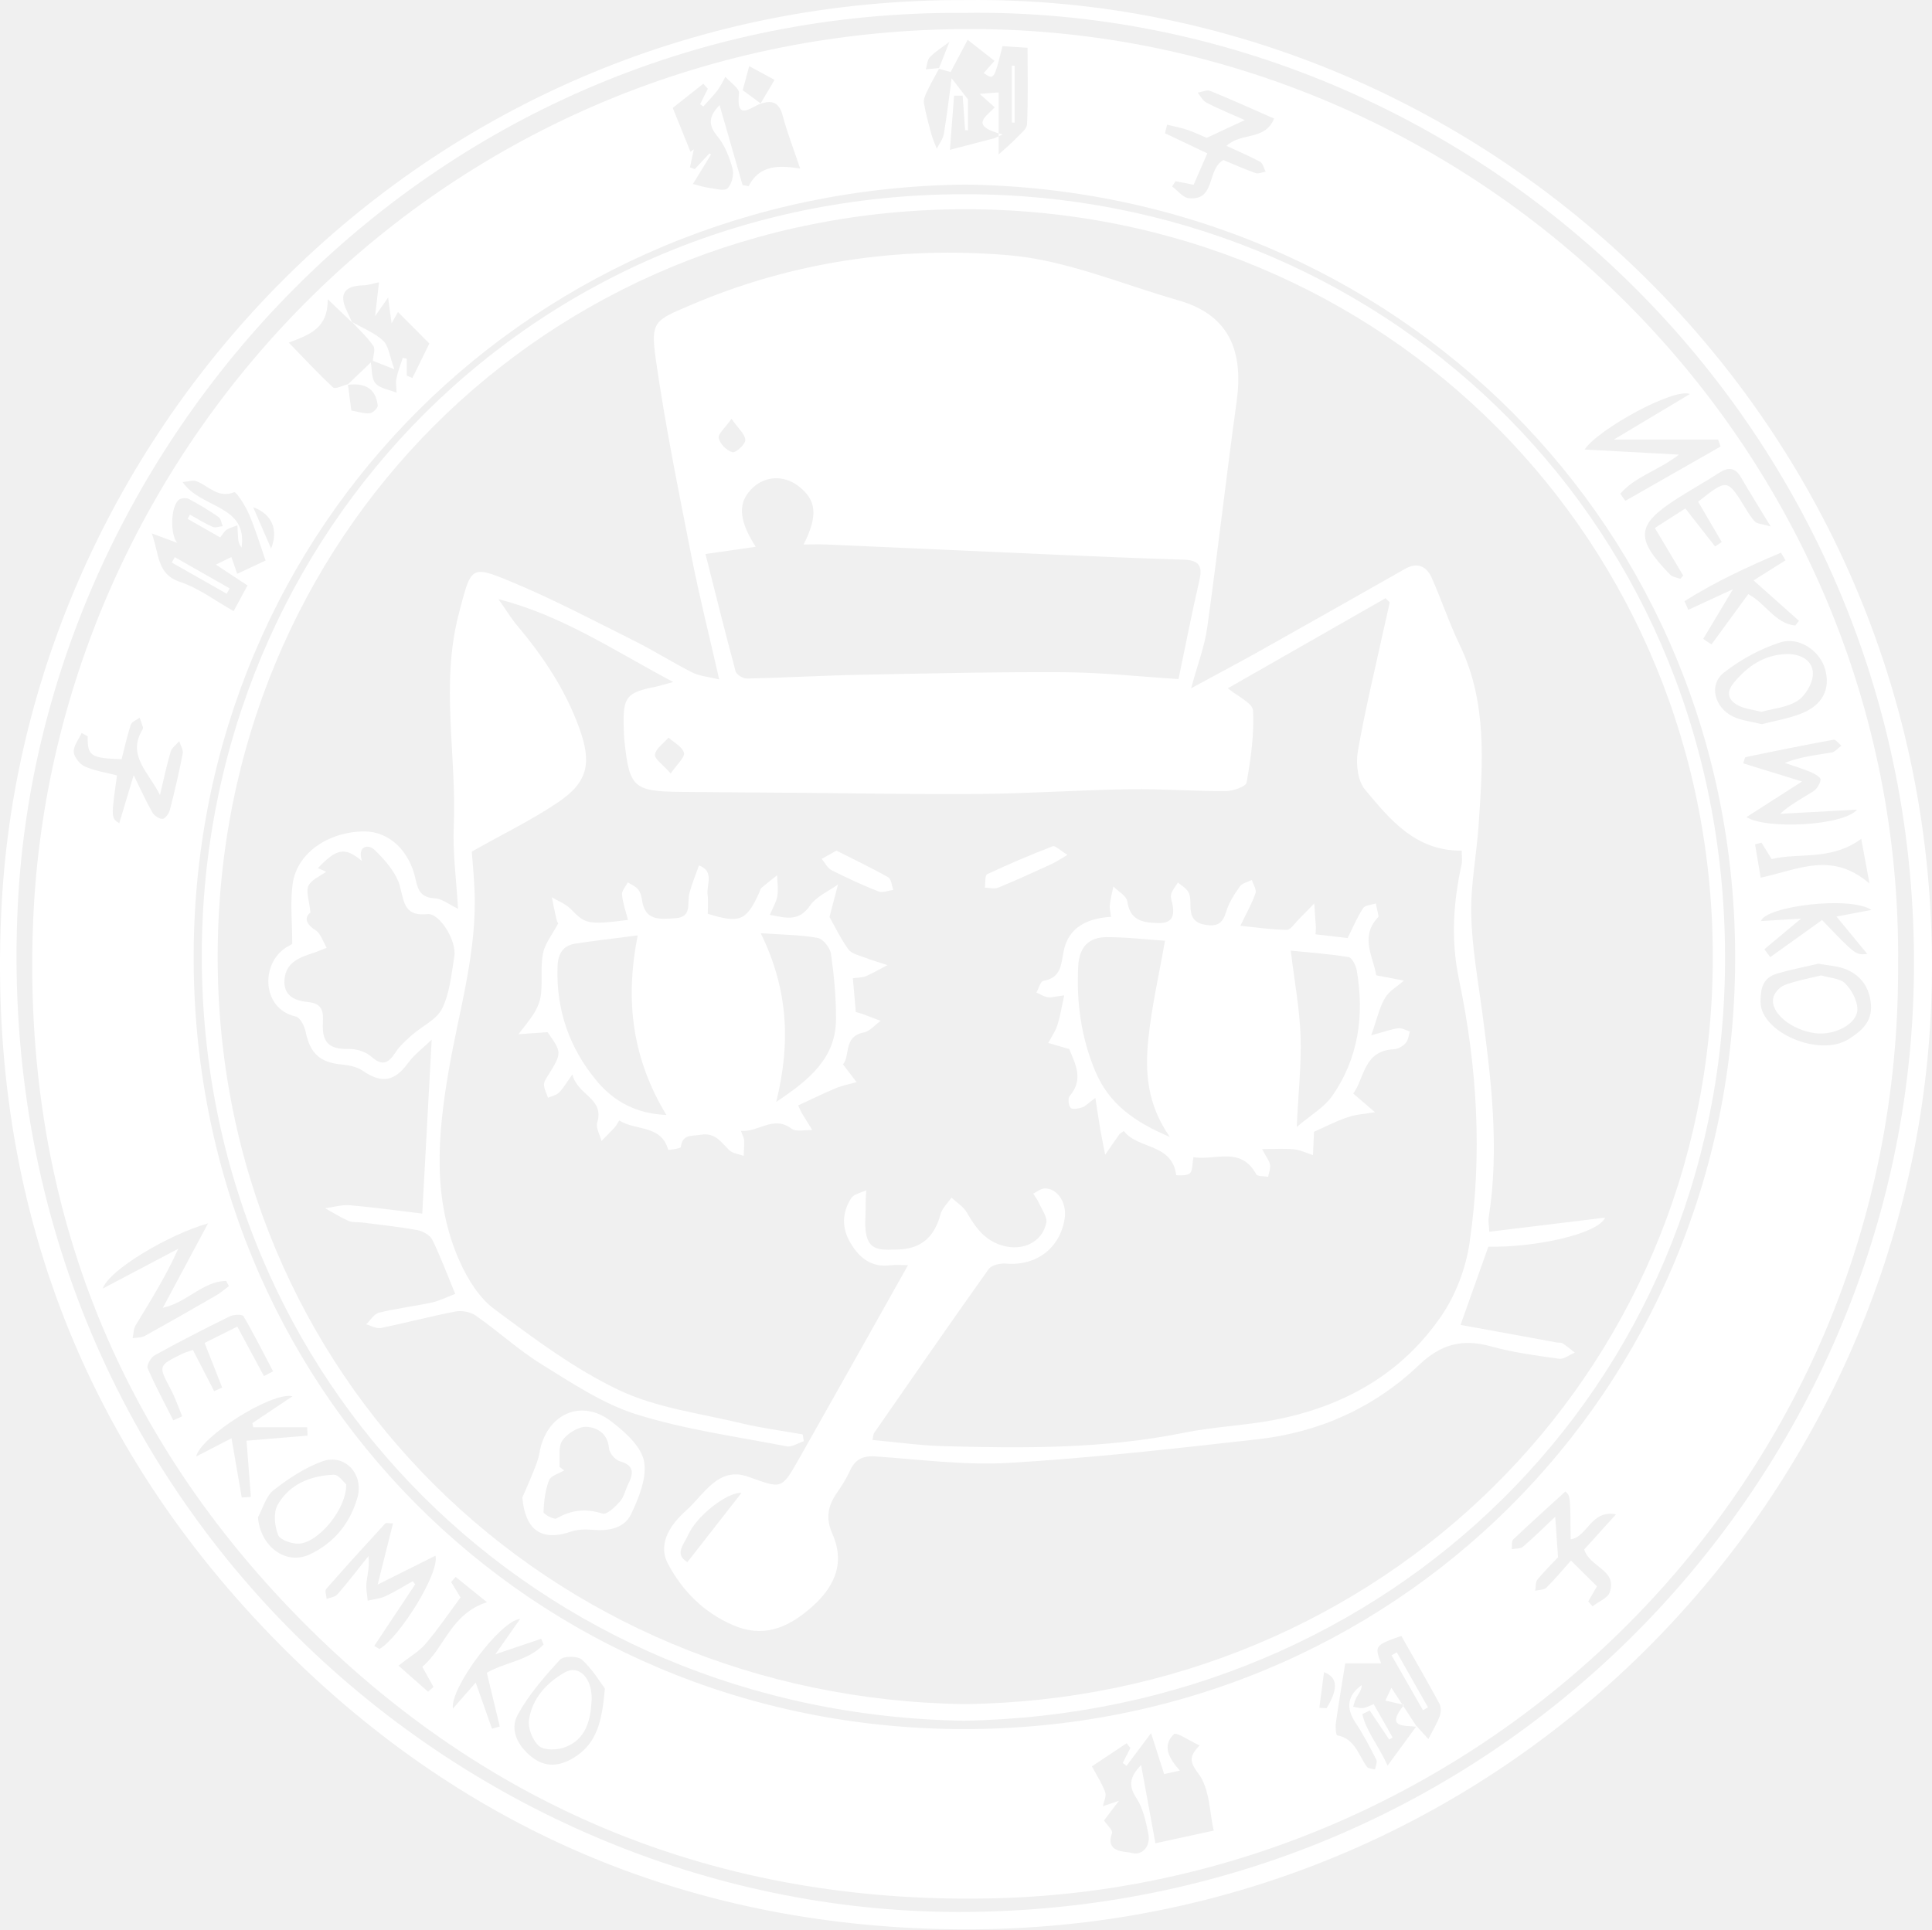
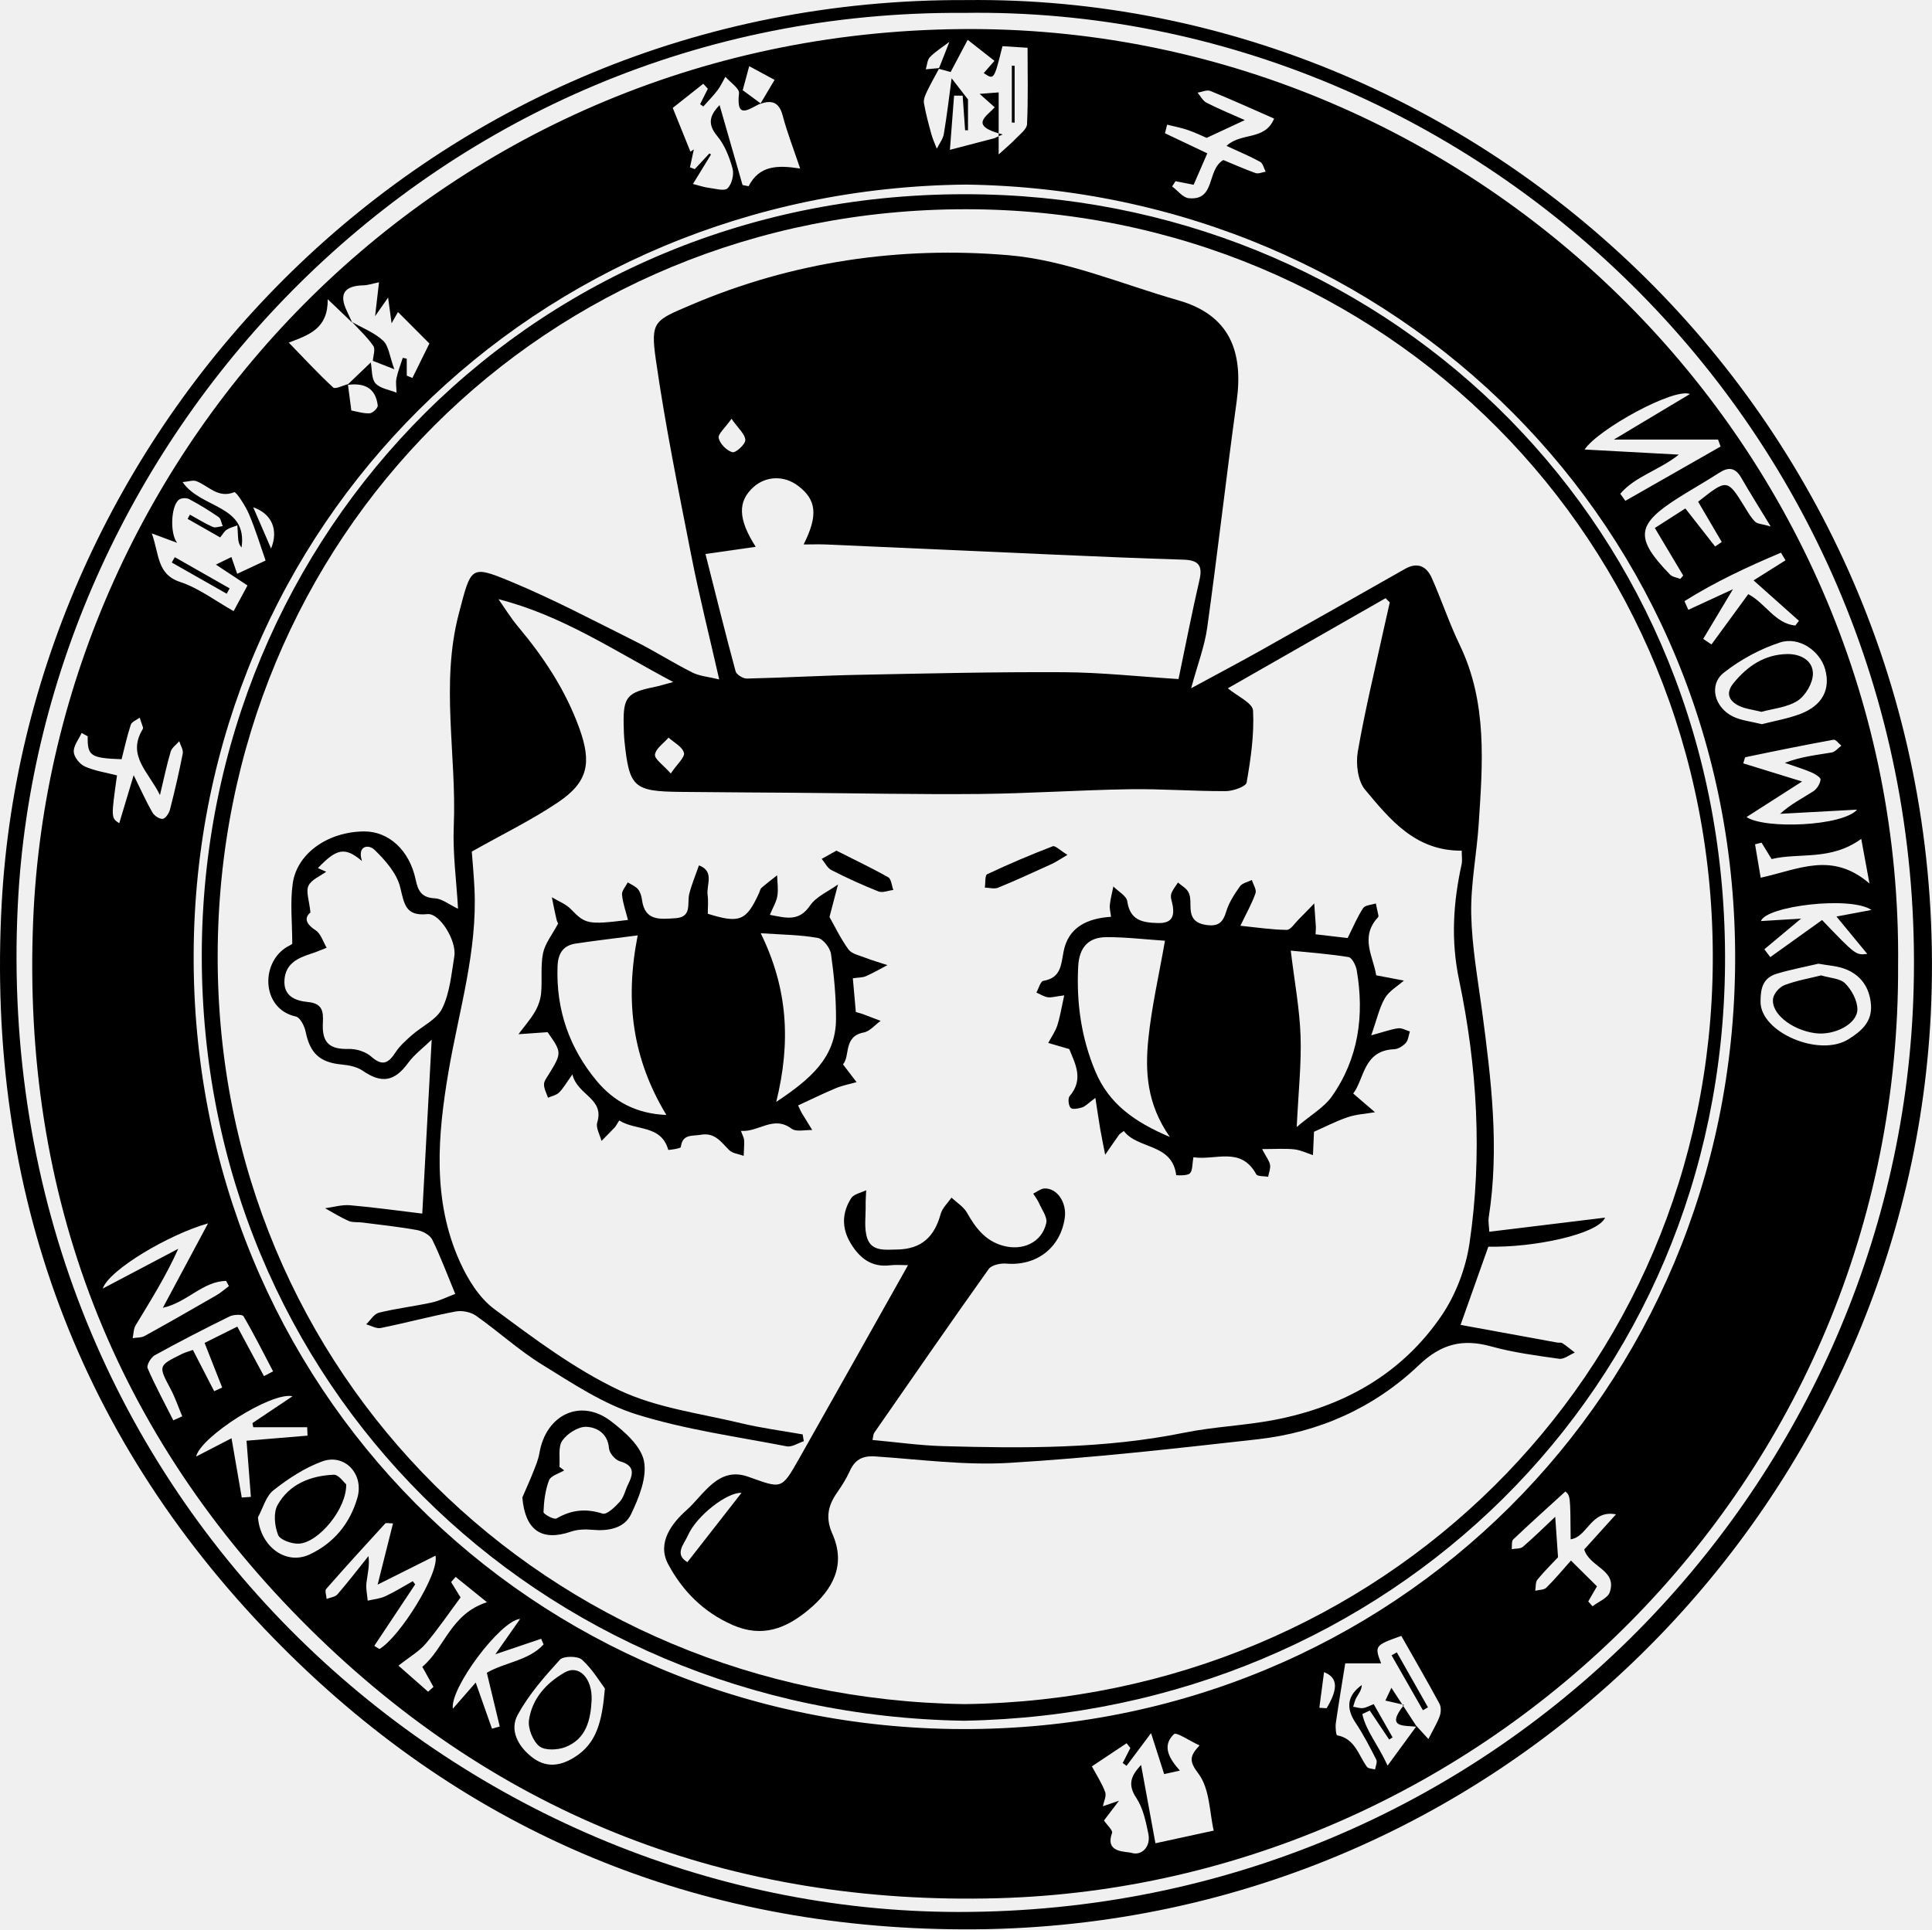
<svg xmlns="http://www.w3.org/2000/svg" version="1.1" id="neko_logo" x="0px" y="0px" viewBox="0 0 502.1 501.53" style="enable-background:new 0 0 502.1 501.53;" xml:space="preserve">
  <style type="text/css">
- 	.st0{fill:#fff;}
+ 	.st0{fill:#000;}
	@keyframes fade{
    from{
        opacity:0;
    }
    to{
        opacity:1;
    }
	}
	#maru{
		-webkit-animation:fade 1s linear;
	}
	#nekomiko {

	}
	#nekomiko{
		-webkit-animation:fade 2.5s ease-in;
	}
</style>
  <g id="maru">
    <path class="st0" d="M251.12,0.02c136.76-1.59,256.12,113.13,250.8,260.33c-4.69,129.94-112.09,241.79-251.82,241.18   c-68.94-0.3-128.43-24.93-176.72-73.36C20.47,375.09-3.67,309.67,0.45,234.69C7.28,110.46,111.17-0.62,251.12,0.02z M250.57,3.35   C112.59,2.39,10.56,113.83,4.62,235.38c-7.47,152.97,114.56,261.59,244.52,261.63c139.36,0.04,243.3-110.63,248.09-236.96   C502.77,114.21,384.78,1.34,250.57,3.35z" />
    <path class="st0" d="M493.29,250.88c0.58,135.51-108.38,239.02-233.83,242.55c-69.43,1.95-129.67-21.27-178.93-70.01   C29.57,373.01,5.67,310.79,8.62,239.28C13.7,115.92,115.3,7.18,252.81,7.55C384.43,7.9,494.66,116.51,493.29,250.88z M243.96,17.87   c0.13-0.3,0.26-0.6,0.38-0.9c0.8-2.03,1.6-4.05,2.39-6.08c-1.7,1.29-3.54,2.43-5.03,3.93c-0.72,0.72-0.76,2.11-1.1,3.2   c1.18-0.11,2.35-0.22,3.53-0.33c-1.07,2-2.21,3.97-3.18,6.01c-0.46,0.96-0.99,2.12-0.83,3.08c0.46,2.74,1.21,5.44,1.94,8.13   c0.35,1.28,0.93,2.49,1.4,3.74c0.63-1.27,1.6-2.49,1.83-3.83c0.81-4.8,1.37-9.64,2.02-14.47c1.29,1.67,2.59,3.34,4.26,5.5   c0,2.02,0,5.02,0,8.02c-0.25,0-0.5-0.01-0.75-0.01c-0.21-3-0.43-6-0.64-9c-0.74,0-1.49,0-2.23,0c-0.33,4.33-0.67,8.66-1.08,14.09   c4.6-1.2,8.06-2.11,11.53-3.01c0.73-0.33,1.46-0.66,2.19-0.99c-8.95-2.29-4.17-4.68-2.08-7.06c-1.22-1.09-2.21-1.97-3.92-3.49   c2.06-0.16,3.17-0.24,4.95-0.38c0,5.47,0,10.41,0,16.12c2-1.82,3.29-2.87,4.42-4.07c1.11-1.18,2.89-2.47,2.95-3.78   c0.31-6.45,0.14-12.92,0.14-19.87c-2.15-0.14-4.38-0.29-6.52-0.42c-2.2,8.81-2.2,8.81-4.87,6.99c1.01-1.15,2.01-2.28,2.79-3.17   c-2.3-1.81-4.26-3.35-6.96-5.47c-1.53,2.89-2.98,5.63-4.43,8.37C246.02,18.43,244.99,18.15,243.96,17.87z M90.26,100.06   c2.03-1.95,4.06-3.89,6.1-5.84c0.36,1.86,0.15,4.22,1.23,5.43c1.21,1.35,3.59,1.66,5.47,2.42c-0.02-1.26-0.27-2.56-0.02-3.76   c0.37-1.8,1.08-3.54,1.64-5.3c0.34,0.08,0.69,0.16,1.03,0.24c0,1.46,0,2.92,0,4.39c0.49,0.2,0.98,0.4,1.47,0.61   c1.62-3.29,3.24-6.58,4.41-8.96c-3.04-3.05-5.53-5.55-8.16-8.18c-0.46,0.82-1.12,1.98-1.66,2.93c-0.3-2.2-0.6-4.44-0.91-6.69   c-1.1,1.58-2.21,3.16-3.38,4.84c0.32-2.74,0.64-5.52,1.02-8.81c-1.86,0.38-2.94,0.77-4.02,0.79c-4.97,0.1-6.44,2.26-4.38,6.57   c0.5,1.04,0.97,2.1,1.45,3.14c-1.72-1.64-3.43-3.28-6.38-6.1c0.08,7.6-4.7,9.22-10.12,11.28c4.12,4.25,7.69,8.12,11.54,11.67   c0.55,0.5,2.51-0.53,3.82-0.86c0.3,2.29,0.61,4.59,0.9,6.84c1.52,0.27,3.16,0.82,4.76,0.73c0.77-0.04,2.17-1.38,2.1-2.01   C97.64,100.76,94.56,99.46,90.26,100.06z M358.93,432.38c-2.84,0-5.68,0-9.32,0c-0.74,4.61-1.65,10.04-2.44,15.49   c-0.16,1.08,0.03,3.16,0.36,3.22c4.65,0.89,5.5,5.15,7.72,8.2c0.35,0.48,1.39,0.47,2.11,0.68c0.13-0.86,0.64-1.92,0.32-2.55   c-1.66-3.26-3.35-6.54-5.38-9.58c-2.6-3.9-2.14-7.14,1.61-9.82c-0.03,1.31-0.81,2.23-1.4,3.26c-0.41,0.72-0.57,1.58-0.84,2.38   c0.85,0.13,1.72,0.45,2.54,0.35c0.89-0.11,1.73-0.61,2.8-1.02c1.76,3.1,3.34,5.87,4.91,8.65c-0.3,0.18-0.59,0.36-0.89,0.55   c-1.68-2.51-3.37-5.03-5.05-7.54c-0.64,0.3-1.29,0.61-1.93,0.91c0.92,4.36,4.02,7.83,6.57,13.4c3.03-4.14,5.28-7.2,7.52-10.27   c1.08,1.18,2.15,2.35,3.08,3.37c1.24-2.45,2.28-4.14,2.94-5.96c0.35-0.97,0.4-2.38-0.07-3.24c-3.22-5.95-6.62-11.81-9.91-17.61   C357.29,427.69,357.19,427.84,358.93,432.38z M46.05,141.11c-1.93-0.72-3.87-1.43-6.6-2.45c1.98,5.54,1.32,10.63,7.37,12.62   c4.84,1.6,9.13,4.9,13.9,7.58c1.43-2.65,2.49-4.61,3.6-6.67c-3.02-2-5.62-3.71-8.21-5.42c1.25-0.61,2.5-1.22,4.03-1.97   c0.6,1.75,1.08,3.15,1.5,4.36c2.62-1.23,4.89-2.29,7.38-3.45c-1.36-3.9-2.61-8.08-4.31-12.06c-0.92-2.17-3.35-5.89-3.83-5.7   c-4.28,1.69-6.69-1.69-9.87-2.88c-0.87-0.33-2.03,0.12-3.56,0.25c4.86,7,16.93,5.84,15.33,17c-0.82-0.89-0.88-2-0.94-3.11   c-0.05-0.88-0.1-1.76-0.15-2.64c-0.93,0.36-1.94,0.59-2.76,1.12c-0.64,0.41-1.04,1.2-1.71,2.01c-2.93-1.67-5.7-3.25-8.46-4.82   c0.2-0.37,0.4-0.73,0.6-1.1c1.96,1.08,3.87,2.28,5.92,3.19c0.7,0.31,1.72-0.11,2.6-0.2c-0.35-0.81-0.46-1.94-1.08-2.37   c-2.46-1.7-5.03-3.27-7.67-4.67c-0.68-0.36-2.05-0.29-2.63,0.17C44.35,131.6,44.17,138.87,46.05,141.11z M197.6,27   c1.24-2.08,2.48-4.17,3.7-6.24c-2.45-1.32-4.33-2.34-6.59-3.56c-0.63,2.31-1.15,4.23-1.69,6.25c1.65,1.22,3.18,2.34,4.71,3.46   c-2.77,1.08-6.5,4.64-5.67-2.65c0.15-1.28-2.29-2.86-3.54-4.3c-0.67,1.17-1.23,2.43-2.04,3.5c-1.13,1.48-2.46,2.82-3.7,4.22   c-0.28-0.2-0.55-0.4-0.83-0.6c0.67-1.34,1.34-2.67,2.01-4.01c-0.4-0.43-0.79-0.86-1.19-1.3c-2.92,2.31-5.84,4.62-7.93,6.28   c1.79,4.44,3.2,7.91,4.6,11.39c0.29-0.2,0.59-0.41,0.88-0.61c-0.34,1.56-0.67,3.11-1.01,4.67c0.42,0.16,0.83,0.32,1.25,0.47   c1.27-1.36,2.54-2.73,3.8-4.09c0.14,0.09,0.28,0.19,0.42,0.28c-1.48,2.41-2.95,4.82-4.69,7.66c1.7,0.43,2.85,0.85,4.03,0.99   c1.69,0.21,4.1,0.95,4.95,0.15c1.12-1.06,1.74-3.6,1.31-5.15c-0.82-2.97-2.03-6.11-3.98-8.44c-2.91-3.49-1.57-5.72,0.6-8.06   c2,6.96,3.99,13.88,5.98,20.79c0.52,0.1,1.04,0.21,1.57,0.31c2.78-5.39,7.41-5.54,13.4-4.6c-1.72-5.12-3.38-9.37-4.54-13.75   C202.51,26.61,200.64,25.91,197.6,27z M250.97,47.98C139.07,49.14,50.9,136.23,50.33,247.79   c-0.58,112.82,87.8,201.37,199.68,201.68c112.32,0.31,200.36-87.89,200.93-199.46C451.52,137.33,362.93,49.48,250.97,47.98z    M286.91,473.23c0.83,1.24,2.35,2.57,2.1,3.26c-1.91,5.26,3.53,4.71,5.09,5.17c2.72,0.8,5.02-1.73,4.34-4.99   c-0.66-3.2-1.37-6.66-3.12-9.29c-2.39-3.59-1.31-5.85,1.23-8.59c1.35,7.38,2.66,14.49,3.73,20.36c5.82-1.26,10.23-2.22,15.15-3.29   c-1.09-4.59-0.99-10.89-4-14.84c-2.5-3.29-2.21-4.56,0.31-7.3c-2.58-1.19-6.01-3.54-6.64-2.94c-3.23,3.07-1.23,6.38,1.53,9.48   c-2.08,0.46-3.57,0.79-4.08,0.91c-1.12-3.5-2.1-6.55-3.41-10.65c-2.77,3.7-4.57,6.1-6.36,8.5c-0.33-0.24-0.66-0.49-1-0.73   c0.66-1.3,1.33-2.61,1.99-3.91c-0.33-0.41-0.65-0.82-0.98-1.23c-3.04,2.02-6.07,4.05-9.02,6.01c1.35,2.53,2.68,4.53,3.46,6.72   c0.36,1.02-0.37,2.42-0.61,3.65c1.26-0.43,2.52-0.86,4.19-1.43C289.44,469.91,288.27,471.44,286.91,473.23z M468.33,203.15   c-5.37,3.44-9.72,6.23-14.43,9.24c4.74,3.2,24.98,2.39,28.74-1.93c-6.67,0.36-13.34,0.73-20.01,1.09c2.67-2.46,5.73-4,8.6-5.84   c0.95-0.61,1.8-1.96,1.91-3.06c0.06-0.57-1.52-1.51-2.5-1.93c-2.21-0.92-4.52-1.62-6.79-2.41c4.11-1.61,8.16-2.03,12.17-2.7   c0.91-0.15,1.69-1.16,2.52-1.78c-0.68-0.54-1.46-1.65-2.02-1.54c-7.64,1.39-15.25,2.94-22.86,4.53c-0.24,0.05-0.33,0.83-0.62,1.61   C457.96,199.94,462.76,201.42,468.33,203.15z M303.32,32.41c-0.19,0.74-0.38,1.48-0.56,2.23c3.61,1.71,7.23,3.43,11,5.22   c-1.35,3.12-2.45,5.65-3.55,8.17c-1.95-0.39-3.33-0.66-4.71-0.93c-0.29,0.45-0.59,0.91-0.88,1.36c1.43,1.06,2.79,2.91,4.31,3.06   c7.08,0.71,4.6-7.39,9-9.92c2.58,1.06,5.43,2.34,8.37,3.39c0.74,0.26,1.75-0.22,2.63-0.36c-0.46-0.88-0.71-2.16-1.43-2.56   c-2.68-1.47-5.52-2.65-8.74-4.15c3.79-3.59,10.02-1.29,12.36-7.1c-5.68-2.49-11.08-4.95-16.57-7.18c-0.89-0.36-2.19,0.27-3.31,0.45   c0.76,0.89,1.35,2.12,2.32,2.61c3.15,1.61,6.44,2.95,9.95,4.52c-3.41,1.59-6.25,2.91-9.92,4.62c-0.95-0.41-2.89-1.35-4.91-2.05   C306.94,33.19,305.11,32.86,303.32,32.41z M22.79,191.4c-0.52-0.29-1.05-0.58-1.57-0.87c-0.75,1.64-2.13,3.32-2.05,4.92   c0.07,1.36,1.57,3.23,2.91,3.81c2.63,1.16,5.58,1.59,8.33,2.3c-1.55,11.04-1.55,11.04,0.58,12.44c1.16-3.85,2.28-7.6,3.75-12.49   c2.04,4.12,3.31,6.99,4.87,9.69c0.49,0.84,1.83,1.75,2.67,1.66c0.73-0.08,1.64-1.45,1.89-2.4c1.24-4.83,2.37-9.68,3.32-14.57   c0.19-0.98-0.58-2.14-0.91-3.21c-0.76,0.89-1.91,1.67-2.22,2.7c-1.03,3.44-1.75,6.96-2.79,11.3c-2.9-5.99-8.69-10.21-4.49-17.12   c0.08-0.13,0.12-0.34,0.08-0.48c-0.27-0.85-0.57-1.68-0.86-2.52c-0.8,0.6-2.05,1.05-2.31,1.83c-0.98,2.96-1.63,6.03-2.39,8.97   C23.52,197.07,22.71,196.5,22.79,191.4z M97.27,427.84c0.44,0.27,0.89,0.55,1.33,0.82c5.23-3.02,15.64-19.64,14.58-24.27   c-4.88,2.45-9.63,4.83-15.04,7.53c1.44-5.73,2.69-10.72,4-15.92c-1.1,0-1.81-0.21-2.03,0.03c-5.17,5.63-10.31,11.27-15.34,17.02   c-0.41,0.47,0.06,1.71,0.12,2.59c0.95-0.38,2.21-0.5,2.81-1.19c2.79-3.23,5.39-6.62,8.06-9.95c0.35,2.61-0.28,4.78-0.53,6.99   c-0.17,1.5,0.2,3.07,0.33,4.6c1.54-0.37,3.19-0.5,4.59-1.15c2.45-1.14,4.75-2.59,7.12-3.91c0.21,0.27,0.42,0.55,0.63,0.82   C104.36,417.19,100.81,422.52,97.27,427.84z M421.09,128.35c0.44,0.61,0.88,1.23,1.32,1.84c8.25-4.71,16.5-9.41,24.75-14.12   c-0.22-0.6-0.44-1.2-0.66-1.8c-8.58,0-17.17,0-27.09,0c7.24-4.33,13.22-7.91,19.77-11.84c-4.12-1.7-23.85,9.13-27.36,14.42   c8.15,0.44,15.92,0.86,24.49,1.33C431.11,122.3,424.94,123.82,421.09,128.35z M411.72,402.78c2.46-2.72,5-5.53,8.25-9.13   c-6.55-1.27-7.36,5.89-11.78,6.49c-0.08-11.27-0.08-11.27-1.36-12.44c-4.55,4.15-9.12,8.25-13.56,12.47   c-0.49,0.46-0.28,1.67-0.39,2.53c0.99-0.19,2.25-0.05,2.91-0.62c2.97-2.57,5.78-5.34,8.39-7.8c0.21,3.07,0.44,6.36,0.73,10.53   c-1.31,1.4-3.45,3.5-5.35,5.8c-0.55,0.67-0.4,1.92-0.57,2.9c0.98-0.25,2.27-0.19,2.89-0.8c2.22-2.19,4.22-4.62,6.39-7.05   c2.67,2.65,4.74,4.7,6.76,6.7c-0.87,1.51-1.57,2.72-2.27,3.93c0.37,0.42,0.75,0.84,1.12,1.26c1.55-1.21,3.96-2.12,4.48-3.67   C420.32,408.02,413.15,407.47,411.72,402.78z M42.32,339.96c3.88-7.25,7.55-14.1,11.75-21.95c-10.11,2.85-25.72,12.05-27.37,16.95   c7.24-3.82,13.43-7.08,19.63-10.35c-3.24,7.22-7.22,13.52-11.08,19.9c-0.56,0.93-0.53,2.22-0.78,3.34   c1.04-0.17,2.24-0.08,3.11-0.56c6.25-3.45,12.45-7,18.63-10.57c1.17-0.67,2.19-1.59,3.28-2.4c-0.24-0.45-0.48-0.9-0.72-1.35   C52.69,333.06,48.63,338.58,42.32,339.96z M472.57,250.51c-3.41,0.81-7.16,1.51-10.79,2.6c-3.56,1.07-4.26,3.66-4.24,7.35   c0.03,7.9,15.23,14.43,22.83,9.7c3.55-2.21,6.17-4.62,5.87-8.93c-0.31-4.48-2.62-7.87-6.94-9.43   C477.29,251.08,475.08,250.97,472.57,250.51z M157.2,438.92c-1.26-1.67-3.22-5-5.94-7.48c-1.1-1-4.83-1.01-5.75,0   c-4.05,4.45-8.12,9.09-10.97,14.33c-2.15,3.95,0.06,8.11,3.61,10.92c3.55,2.82,7.19,2.54,11.03,0.18   C155.13,453.22,156.48,447.43,157.2,438.92z M457.89,188.25c3.23-0.84,6.68-1.42,9.9-2.63c5.81-2.18,8.01-6.41,6.53-11.68   c-1.31-4.67-6.7-8.56-11.69-6.94c-5.21,1.69-10.32,4.47-14.63,7.86c-3.99,3.13-2.47,9.06,2.42,11.42   C452.6,187.32,455.16,187.56,457.89,188.25z M430.07,137.25c2.82-1.81,5.28-3.39,7.93-5.08c2.73,3.49,5.23,6.69,7.73,9.88   c0.58-0.39,1.16-0.77,1.73-1.16c-2.06-3.51-4.12-7.03-6.14-10.47c7.58-6,7.57-5.99,12.22,1.56c0.78,1.27,1.55,2.61,2.6,3.64   c0.58,0.57,1.72,0.56,4.04,1.23c-3.11-5.12-5.47-8.87-7.68-12.7c-1.51-2.62-3.28-2.82-5.72-1.24c-3.49,2.26-7.13,4.29-10.64,6.52   c-10.95,6.94-11.33,10.43-2.12,19.93c0.62,0.64,1.77,0.76,2.67,1.12c0.25-0.29,0.5-0.58,0.75-0.87   C435.05,145.59,432.65,141.57,430.07,137.25z M67.04,394.42c0.6,7.55,7.22,12.54,13.4,9.67c6.34-2.95,10.53-8.1,12.44-14.75   c1.77-6.17-3.32-11.58-9.15-9.45c-4.54,1.66-8.81,4.47-12.64,7.48C69.11,388.92,68.35,392.02,67.04,394.42z M45.04,369.21   c0.77-0.35,1.55-0.69,2.32-1.04c-1-2.39-1.83-4.86-3.04-7.14c-3.19-6.02-3.26-6,3-9.09c0.85-0.42,1.79-0.66,2.81-1.03   c1.92,3.73,3.72,7.23,5.53,10.73c0.69-0.32,1.39-0.63,2.08-0.95c-1.49-3.78-2.98-7.56-4.57-11.6c2.92-1.46,5.54-2.76,8.5-4.24   c2.46,4.56,4.69,8.72,6.93,12.87c0.79-0.41,1.58-0.83,2.37-1.24c-2.52-4.8-4.95-9.66-7.69-14.33c-0.31-0.54-2.6-0.45-3.62,0.05   c-6.55,3.23-13.06,6.57-19.45,10.1c-0.99,0.55-2.18,2.61-1.85,3.36C40.36,360.28,42.77,364.72,45.04,369.21z M62.83,389.28   c0.79-0.06,1.58-0.11,2.37-0.17c-0.37-4.83-0.75-9.65-1.13-14.6c5.5-0.46,10.68-0.89,15.86-1.32c-0.03-0.73-0.06-1.46-0.1-2.19   c-4.67,0-9.34,0-14.01,0c-0.07-0.36-0.15-0.71-0.22-1.07c3.24-2.17,6.48-4.35,10.42-6.98c-5.48-1.22-23.9,10.53-25.05,15.67   c3.13-1.61,5.75-2.97,9.2-4.75C61.13,379.45,61.98,384.36,62.83,389.28z M466.57,162.61c0.32-0.41,0.63-0.82,0.95-1.23   c-3.81-3.39-7.61-6.78-11.79-10.51c3.24-2.04,5.77-3.63,8.3-5.22c-0.39-0.66-0.79-1.32-1.18-1.98c-8.64,3.64-17.13,7.6-25.08,12.6   c0.33,0.75,0.67,1.5,1,2.25c3.54-1.63,7.08-3.27,11.6-5.35c-2.94,4.92-5.34,8.91-7.73,12.91c0.72,0.48,1.43,0.96,2.15,1.44   c3.17-4.33,6.34-8.67,9.56-13.07C458.83,156.8,461.31,162.09,466.57,162.61z M486.36,236.54c-5.41-3.71-27.47-1.01-28.71,2.89   c3.06-0.19,6.07-0.37,10.42-0.64c-3.88,3.25-6.71,5.61-9.54,7.97c0.51,0.68,1.03,1.36,1.54,2.04c4.51-3.23,9.02-6.45,13.46-9.64   c8.76,9.14,8.76,9.14,11.75,8.81c-2.65-3.22-5.17-6.27-8.01-9.72C480.57,237.63,482.98,237.18,486.36,236.54z M123.63,437.38   c1.52,4.31,2.88,8.15,4.23,11.99c0.67-0.19,1.35-0.38,2.02-0.57c-1.1-4.59-2.21-9.19-3.36-13.97c4.74-2.76,10.87-3.12,14.75-7.37   c-0.21-0.49-0.42-0.97-0.63-1.46c-3.56,1.2-7.12,2.41-11.9,4.02c2.56-3.66,4.36-6.23,6.44-9.19c-5.09,0.38-18.32,18.04-17.48,23.33   C119.74,441.83,121.41,439.92,123.63,437.38z M483.71,218.06c-7.96,5.79-16.13,3.51-23.29,5.25c-1-1.63-1.81-2.95-2.62-4.26   c-0.56,0.14-1.13,0.29-1.69,0.43c0.55,3.26,1.1,6.51,1.47,8.68c9.93-2.18,18.5-6.89,28.27,1.5   C484.97,224.88,484.32,221.36,483.71,218.06z M119.69,415.25c-3.03,4.08-5.83,8.23-9.05,12.02c-1.72,2.02-4.18,3.42-7.08,5.71   c2.12,1.87,4.91,4.32,7.7,6.78c0.46-0.42,0.93-0.83,1.39-1.25c-0.87-1.58-1.75-3.16-2.9-5.23c5.81-4.84,7.29-13.72,16.81-16.79   c-3.08-2.49-5.61-4.53-8.15-6.58c-0.39,0.45-0.78,0.89-1.17,1.34C118.06,412.58,118.88,413.93,119.69,415.25z M65.8,131.86   c1.79,4.12,3.01,6.95,4.65,10.73C72.4,137.81,70.72,133.58,65.8,131.86z M342.88,443.93c0.63,0.04,1.26,0.08,1.89,0.12   c3.02-5.07,2.96-7.95-0.67-9.38C343.68,437.88,343.28,440.9,342.88,443.93z" />
    <path class="st0" d="M250.53,447.3c-111.04-1.73-198.1-87.76-198.09-198.82c0.01-109.98,87.3-200.74,203.51-197.93   c106.09,2.56,193.33,86.43,192.36,200.37C447.38,360.52,361.54,445.32,250.53,447.3z M250.67,442.98   c108.4-1.38,193.8-85.49,194.46-192.9c0.68-109.43-85.21-195.62-194.06-195.69C141.67,54.32,56.72,139.76,56.57,248.45   C56.41,357.49,142.34,441.44,250.67,442.98z" />
    <path class="st0" d="M263.69,17.1c0,4.93,0,9.86,0,14.79c-0.24-0.01-0.49-0.02-0.73-0.04c0-4.93,0-9.85,0-14.78   C263.2,17.07,263.45,17.08,263.69,17.1z" />
    <path class="st0" d="M361.6,438.74c2.21,3.38,4.41,6.75,6.62,10.13c-3.27-0.42-8.26,0.44-3.33-5.69c-1.99-0.46-3.29-0.76-4.85-1.12   C360.61,440.84,361.11,439.79,361.6,438.74z" />
    <path class="st0" d="M96.9,93.8c0.08-1.32,0.71-3.01,0.12-3.87c-1.55-2.27-3.63-4.17-5.5-6.21c2.72,1.57,5.81,2.75,8.05,4.84   c1.45,1.36,1.67,4.04,2.91,7.42C99.52,94.82,98.21,94.31,96.9,93.8z" />
    <path class="st0" d="M473.29,253.55c2.34,0.71,4.94,0.76,6.25,2.09c1.67,1.68,3.14,4.39,3.17,6.67c0.05,3.85-5.98,6.95-11,6.26   c-6.12-0.84-11.55-5.17-10.9-9.07c0.22-1.31,1.7-2.96,2.99-3.44C466.86,254.9,470.15,254.34,473.29,253.55z" />
    <path class="st0" d="M153.76,441.88c-0.25,5.23-1.42,10.16-6.82,12.27c-2.02,0.79-5.36,0.93-6.79-0.23   c-1.69-1.38-2.99-4.65-2.67-6.83c0.81-5.54,4.49-9.6,9.27-12.34C150.47,432.61,153.96,436.28,153.76,441.88z" />
    <path class="st0" d="M457.76,185.04c-2.36-0.6-4.23-0.78-5.8-1.55c-2.66-1.31-3.59-3.3-1.4-5.97c3.62-4.42,8.06-7.4,13.9-7.5   c3.43-0.06,6.73,1.63,6.69,5.17c-0.03,2.4-1.92,5.64-3.97,6.96C464.41,183.93,460.69,184.22,457.76,185.04z" />
    <path class="st0" d="M89.97,385.84c0.16,6.4-7.22,15.18-12.3,15.43c-1.84,0.09-4.89-0.97-5.4-2.28c-0.91-2.31-1.26-5.76-0.13-7.77   c3.04-5.44,8.57-7.61,14.59-7.87C87.99,383.29,89.36,385.34,89.97,385.84z" />
    <path class="st0" d="M45.42,144.83c4.75,2.71,9.51,5.41,14.26,8.12c-0.25,0.46-0.5,0.93-0.76,1.39c-4.76-2.7-9.52-5.41-14.28-8.11   C44.91,145.76,45.16,145.3,45.42,144.83z" />
    <path class="st0" d="M369.8,444.57c-2.72-4.76-5.43-9.51-8.15-14.27c0.45-0.26,0.91-0.52,1.36-0.78c2.7,4.76,5.4,9.53,8.1,14.29   C370.68,444.06,370.24,444.32,369.8,444.57z" />
  </g>
  <g id="nekomiko">
    <path class="st0" d="M379.88,221.13c-12.07,0.09-18.63-8.11-25.1-15.83c-1.92-2.28-2.45-6.73-1.91-9.89   c1.9-10.97,4.55-21.81,6.93-32.7c0.45-2.04,0.92-4.08,1.38-6.12c-0.36-0.36-0.72-0.72-1.09-1.09   c-13.76,7.86-27.52,15.73-40.99,23.42c2.41,2.03,6.45,3.81,6.55,5.81c0.32,6.2-0.59,12.52-1.67,18.68   c-0.19,1.07-3.54,2.24-5.44,2.24c-8.32,0.04-16.65-0.62-24.96-0.49c-12.97,0.2-25.93,1.1-38.91,1.23   c-15.95,0.15-31.91-0.19-47.86-0.31c-9.99-0.08-19.99-0.12-29.98-0.23c-12.14-0.13-13.28-1.17-14.53-13.12   c-0.16-1.49-0.19-2.99-0.22-4.49c-0.14-6.98,0.91-8.24,7.91-9.64c1.28-0.26,2.54-0.66,4.97-1.31   c-15.31-8.13-28.9-17.34-45.41-21.53c1.67,2.36,3.18,4.86,5.03,7.06c6.69,7.97,12.35,16.49,15.94,26.37   c3.28,9.03,2.41,14.06-5.52,19.39c-6.86,4.61-14.36,8.26-22.39,12.79c0.19,2.51,0.53,6.1,0.7,9.7c0.77,16.21-4.03,31.6-6.72,47.33   c-2.84,16.64-4.32,33.52,2.91,49.57c2.06,4.57,5.04,9.41,8.95,12.31c10.38,7.7,20.91,15.63,32.5,21.11   c9.73,4.6,20.99,6.01,31.64,8.57c5.27,1.27,10.67,1.96,16.02,2.91c0.09,0.59,0.18,1.18,0.28,1.77c-1.48,0.48-3.09,1.59-4.43,1.33   c-13.06-2.53-26.36-4.35-38.99-8.29c-8.69-2.71-16.67-8.07-24.54-12.92c-6.07-3.74-11.4-8.65-17.25-12.76   c-1.37-0.96-3.62-1.39-5.28-1.08c-6.52,1.24-12.94,2.97-19.45,4.29c-1.15,0.23-2.51-0.61-3.78-0.96c1.09-1.04,2.03-2.7,3.31-3.02   c4.51-1.11,9.16-1.65,13.71-2.64c2.05-0.44,3.97-1.44,6.12-2.24c-2.08-5.02-3.8-9.67-5.97-14.1c-0.59-1.21-2.48-2.23-3.92-2.49   c-4.74-0.87-9.54-1.36-14.33-1.98c-1.16-0.15-2.44,0.05-3.46-0.39c-2.12-0.93-4.1-2.19-6.14-3.31c2.16-0.28,4.35-0.96,6.47-0.78   c6.44,0.56,12.85,1.46,18.78,2.17c0.81-14.93,1.61-29.69,2.45-45.21c-2.13,2.07-4.49,3.82-6.15,6.08c-3.51,4.8-6.84,5.39-11.77,2   c-1.49-1.03-3.58-1.45-5.44-1.62c-5.68-0.52-8.27-2.91-9.4-8.53c-0.3-1.48-1.43-3.71-2.54-3.95c-9.2-1.97-9.34-14.76-1.52-18.52   c0.44-0.21,0.79-0.6,0.58-0.44c0-5.56-0.58-10.7,0.13-15.65c1.13-7.89,9.28-13.46,18.56-13.5c6.37-0.03,11.8,4.87,13.4,12.6   c0.63,3.02,1.64,4.62,5.01,4.79c1.79,0.09,3.52,1.53,5.99,2.71c-0.43-7.45-1.41-14.49-1.11-21.48c0.77-18.4-3.48-36.97,1.3-55.18   c3.21-12.25,2.95-12.77,13.46-8.42c11.03,4.57,21.64,10.19,32.34,15.53c5.06,2.53,9.85,5.6,14.91,8.14   c1.88,0.95,4.16,1.1,6.97,1.79c-2.61-11.49-5.21-21.78-7.25-32.18c-3.33-16.96-6.79-33.93-9.23-51.03   c-1.42-9.95-0.27-10.1,9.07-14.1c26.46-11.32,54.36-15.34,82.59-12.96c14.95,1.26,29.49,7.55,44.17,11.74   c13.41,3.83,16.9,13.4,15.13,26.25c-2.71,19.6-4.93,39.27-7.66,58.87c-0.67,4.83-2.49,9.51-4.17,15.71   c6.84-3.71,12.35-6.62,17.78-9.66c12.63-7.09,25.23-14.23,37.83-21.38c3.23-1.83,5.58-0.66,6.92,2.35   c2.56,5.76,4.55,11.78,7.28,17.45c7.22,14.98,5.96,30.78,4.92,46.57c-0.51,7.8-2.1,15.58-1.94,23.35   c0.17,8.4,1.69,16.79,2.81,25.16c2.38,17.84,4.56,35.68,1.74,53.69c-0.17,1.09,0.08,2.25,0.15,3.75   c10.05-1.22,19.77-2.41,30.09-3.67c-1.84,4.3-18.48,7.82-30.34,7.55c-2.34,6.59-4.66,13.13-7.22,20.33   c8.2,1.5,16.61,3.04,25.03,4.58c0.49,0.09,1.1-0.05,1.47,0.2c1.11,0.73,2.14,1.61,3.19,2.42c-1.36,0.57-2.81,1.78-4.07,1.61   c-5.92-0.83-11.91-1.62-17.66-3.21c-7.41-2.05-12.97-0.69-18.79,4.86c-11.62,11.08-25.94,17.49-41.93,19.28   c-21.48,2.41-42.99,4.84-64.55,6.13c-11.54,0.69-23.24-0.9-34.84-1.68c-3.35-0.23-5.3,0.91-6.62,3.88   c-0.88,1.96-2.07,3.81-3.3,5.58c-2.35,3.37-3.01,6.57-1.19,10.66c3.63,8.16,0.08,14.54-6.2,19.76c-5.82,4.84-11.99,7.34-19.75,3.93   c-7.6-3.34-13.03-8.88-16.74-15.83c-3-5.63,1.14-10.77,4.79-14.01c4.47-3.96,8.19-11.45,15.99-8.7c8.69,3.06,8.58,3.58,13.21-4.59   c9.41-16.62,18.74-33.29,28.36-50.39c-1.57,0-3.13-0.16-4.66,0.03c-4.82,0.58-7.88-1.83-10.22-5.68c-2.41-3.97-2.3-8,0.12-11.78   c0.69-1.07,2.56-1.39,3.89-2.05c-0.05,1.28-0.16,2.56-0.14,3.84c0.06,2.95-0.49,6.14,0.46,8.77c1.2,3.32,4.62,2.86,7.76,2.8   c6.38-0.12,9.67-3.39,11.27-9.23c0.43-1.56,1.85-2.85,2.81-4.26c1.37,1.28,3.13,2.34,4.02,3.9c2.21,3.88,4.66,7.24,9.23,8.56   c5.22,1.51,10.26-0.78,11.39-5.87c0.33-1.5-1.12-3.43-1.86-5.11c-0.39-0.89-1.01-1.69-1.53-2.52c0.98-0.47,1.95-1.3,2.95-1.34   c3.28-0.12,5.81,3.7,5.25,7.63c-1.11,7.82-7.37,12.57-15.23,11.9c-1.5-0.13-3.8,0.37-4.55,1.42   c-10.04,14.1-19.88,28.35-29.75,42.58c-0.25,0.36-0.23,0.91-0.44,1.85c6.21,0.56,12.26,1.43,18.32,1.6   c20.98,0.59,41.93,0.72,62.68-3.49c7.63-1.55,15.52-1.84,23.18-3.28c18.04-3.41,33.32-11.87,43.74-27.2   c3.69-5.44,6.28-12.29,7.24-18.81c3.37-22.92,2.01-45.87-2.73-68.48c-2.15-10.26-1.51-20.09,0.69-30.07   C380.06,223.62,379.88,222.6,379.88,221.13z M196.4,142.14c-4.03,0.58-8.06,1.15-13.06,1.87c2.69,10.62,5.15,20.58,7.83,30.49   c0.23,0.86,1.93,1.91,2.93,1.89c9.82-0.22,19.63-0.79,29.45-0.98c17.64-0.35,35.28-0.77,52.92-0.67c9.75,0.06,19.5,1.13,29.81,1.78   c1.82-8.69,3.49-17.32,5.47-25.87c0.91-3.94-0.62-5.06-4.25-5.17c-10.97-0.33-21.93-0.8-32.9-1.28   c-19.94-0.87-39.88-1.79-59.83-2.66c-1.86-0.08-3.73-0.01-5.92-0.01c3.85-7.62,3.32-11.69-1.51-15.29   c-3.6-2.68-8.24-2.54-11.49,0.35C191.65,130.34,191.8,134.97,196.4,142.14z M80.68,237.2c-1.15,0.93-1.89,2.53,1.35,4.63   c1.36,0.88,1.94,2.99,2.87,4.54c-1.33,0.51-2.64,1.09-3.99,1.52c-3.46,1.12-6.66,2.53-6.98,6.78c-0.32,4.28,2.82,5.48,6.07,5.8   c3.73,0.36,4.08,2.32,3.91,5.42c-0.28,5.27,1.8,6.91,6.73,6.78c1.96-0.05,4.4,0.71,5.84,1.99c2.92,2.59,4.48,1.72,6.31-1.1   c1.09-1.68,2.68-3.09,4.2-4.44c2.66-2.36,6.5-4.06,7.93-6.98c1.99-4.06,2.4-8.96,3.15-13.55c0.66-4.03-3.82-11.3-6.98-10.97   c-5.74,0.6-6.02-2.64-7.09-7c-0.89-3.61-3.88-7.02-6.69-9.73c-1.49-1.44-4.53-1.15-3.24,2.93c-4.39-3.7-6.53-3.33-11.45,1.84   c1.01,0.45,1.95,0.86,2.15,0.95c-1.52,1.12-3.83,2.02-4.6,3.64C79.45,231.79,80.37,234.07,80.68,237.2z M178.64,406.08   c4.81-6.16,9.49-12.16,14.07-18.02c-3.65-0.21-11.64,5.85-13.94,11.09C177.77,401.43,175.16,404,178.64,406.08z M174.32,201.07   c1.69-2.5,3.73-4.25,3.43-5.38c-0.41-1.56-2.58-2.66-4-3.95c-1.26,1.46-3.3,2.8-3.53,4.41   C170.06,197.3,172.32,198.79,174.32,201.07z M190.11,108.86c-1.7,2.42-3.58,3.97-3.33,5.03c0.34,1.49,2.09,3.28,3.57,3.66   c0.87,0.22,3.38-2.07,3.35-3.18C193.65,112.87,191.88,111.41,190.11,108.86z" />
    <path class="st0" d="M276.58,258.74c-2.39,0.3-3.39,0.64-4.3,0.49c-1.02-0.17-1.95-0.79-2.93-1.22c0.59-1.06,1.05-2.91,1.8-3.04   c4.59-0.79,4.58-4.08,5.27-7.66c1.22-6.29,6.15-8.59,12.32-8.99c-0.14-1.22-0.42-2.19-0.31-3.12c0.18-1.6,0.6-3.18,0.92-4.76   c1.26,1.28,3.4,2.42,3.61,3.85c0.73,4.9,3.81,5.53,7.86,5.65c3.52,0.11,4.46-1.43,3.95-4.53c-0.16-0.99-0.64-2.05-0.41-2.94   c0.29-1.1,1.16-2.05,1.77-3.06c0.92,0.8,2.12,1.44,2.69,2.44c0.54,0.94,0.57,2.26,0.56,3.41c-0.02,2.81,0.68,4.65,3.99,5.16   c3.16,0.49,4.43-0.52,5.31-3.47c0.7-2.34,2.13-4.52,3.56-6.54c0.6-0.86,2.04-1.12,3.1-1.66c0.35,1.16,1.27,2.51,0.95,3.44   c-0.9,2.62-2.31,5.08-3.93,8.46c4.34,0.44,8.19,1.03,12.05,1.07c1,0.01,2.05-1.68,3.02-2.65c1.4-1.38,2.75-2.82,4.12-4.23   c0.15,2.05,0.3,4.09,0.43,6.14c0.02,0.33-0.03,0.66-0.09,1.89c2.74,0.32,5.55,0.64,8.34,0.97c1.43-2.85,2.51-5.46,4.03-7.78   c0.52-0.79,2.16-0.83,3.3-1.21c0.23,1.06,0.47,2.11,0.68,3.17c0.03,0.14-0.04,0.36-0.15,0.47c-4.79,5.17-1.1,10.38-0.44,15.04   c2.7,0.51,4.95,0.94,7.2,1.37c-1.68,1.49-3.84,2.7-4.92,4.54c-1.45,2.47-2.06,5.43-3.57,9.69c3.46-0.94,5.22-1.6,7.02-1.83   c0.96-0.12,2.02,0.53,3.03,0.83c-0.33,1.01-0.41,2.25-1.06,2.97c-0.73,0.81-1.96,1.59-3,1.64c-8.06,0.32-7.73,7.66-10.67,11.52   c2.21,1.9,3.94,3.38,5.66,4.86c-2.37,0.41-4.83,0.53-7.08,1.29c-3.19,1.09-6.21,2.66-8.77,3.79c-0.11,2.5-0.19,4.28-0.27,6.07   c-1.62-0.52-3.21-1.32-4.86-1.5c-2.45-0.26-4.95-0.07-8.36-0.07c1.13,2.16,1.9,3.08,2.07,4.09c0.16,0.98-0.31,2.07-0.5,3.11   c-1.06-0.2-2.76-0.05-3.09-0.65c-4.02-7.35-10.6-3.53-16.32-4.43c-0.34,1.77-0.18,3.48-0.94,4.2c-0.73,0.69-3.54,0.5-3.54,0.45   c-1.06-8.36-10.02-6.66-13.61-11.47c-0.71,0.55-1.04,0.7-1.22,0.95c-1.23,1.73-2.42,3.48-3.63,5.22c-0.42-2.17-0.88-4.34-1.26-6.52   c-0.42-2.43-0.76-4.87-1.29-8.25c-1.92,1.42-2.6,2.2-3.44,2.47c-0.96,0.31-2.56,0.6-2.99,0.11c-0.57-0.64-0.75-2.47-0.25-3.06   c3.72-4.35,1.45-8.39-0.11-12.22c-2.02-0.59-3.74-1.09-5.46-1.59c0.81-1.51,1.84-2.96,2.36-4.56   C275.5,264.34,275.85,261.99,276.58,258.74z M304.03,295.55c-6.03-8.6-6.45-17.08-5.59-25.5c0.86-8.37,2.77-16.63,4.32-25.51   c-5.01-0.33-10.12-0.95-15.22-0.93c-4.71,0.02-7.08,2.7-7.33,7.61c-0.49,9.47,0.79,18.55,4.47,27.32   C288.2,286.89,294.73,291.62,304.03,295.55z M337,292.96c3.81-3.24,7.13-5.11,9.12-7.93c6.96-9.89,8.49-21.1,6.47-32.84   c-0.22-1.26-1.23-3.25-2.12-3.4c-4.93-0.81-9.95-1.16-15.02-1.68c0.98,8.14,2.31,15.17,2.55,22.24   C338.24,276.59,337.43,283.87,337,292.96z" />
    <path class="st0" d="M160.93,291.26c-0.66,1.03-0.87,1.49-1.2,1.84c-1.11,1.18-2.27,2.33-3.41,3.48c-0.41-1.6-1.52-3.42-1.11-4.78   c1.93-6.33-5.13-7.03-6.45-12.51c-1.61,2.24-2.38,3.64-3.47,4.71c-0.71,0.7-1.9,0.92-2.87,1.35c-0.38-1.15-1.04-2.29-1.04-3.45   c-0.01-0.89,0.74-1.82,1.26-2.66c3.39-5.55,3.39-5.65-0.33-10.93c-2.78,0.19-5.18,0.36-7.57,0.53c1.45-1.94,3.07-3.77,4.29-5.85   c0.84-1.44,1.45-3.18,1.6-4.83c0.32-3.45-0.18-7.03,0.5-10.39c0.51-2.51,2.35-4.74,3.96-7.78c0.21,0.36-0.26-0.16-0.4-0.75   c-0.49-1.99-0.86-4-1.27-6c1.66,1.01,3.62,1.73,4.93,3.08c3.74,3.86,4.37,4.12,14.85,2.82c-0.56-2.24-1.35-4.39-1.55-6.59   c-0.09-1,0.96-2.11,1.5-3.18c0.91,0.58,2,1,2.66,1.79c0.6,0.72,0.91,1.81,1.04,2.78c0.74,5.57,4.78,4.99,8.65,4.75   c4.47-0.28,3-3.86,3.64-6.37c0.64-2.51,1.66-4.92,2.51-7.37c4.13,1.57,1.88,5.06,2.25,7.72c0.22,1.61,0.04,3.28,0.04,4.86   c8.28,2.58,10.01,1.86,13.33-5.39c0.21-0.45,0.29-1.05,0.63-1.34c1.31-1.14,2.7-2.19,4.06-3.27c0.05,1.8,0.35,3.64,0.06,5.39   c-0.25,1.55-1.16,2.99-1.94,4.89c4.19,0.79,7.53,1.86,10.43-2.4c1.63-2.38,4.8-3.7,7.28-5.5c-0.72,2.74-1.44,5.48-2.22,8.46   c1.34,2.36,2.87,5.57,4.92,8.42c0.82,1.14,2.75,1.54,4.24,2.12c1.93,0.74,3.93,1.32,5.9,1.97c-1.86,0.97-3.68,2.04-5.6,2.88   c-0.85,0.38-1.9,0.32-3.39,0.54c0.28,3.09,0.53,5.97,0.78,8.77c0.86,0.25,1.34,0.36,1.79,0.53c1.56,0.58,3.1,1.18,4.65,1.77   c-1.46,1.05-2.8,2.72-4.39,3.02c-5.37,1.02-3.46,6.13-5.39,8.29c1.37,1.79,2.45,3.2,3.53,4.62c-1.79,0.51-3.66,0.85-5.36,1.56   c-3.32,1.39-6.56,2.98-9.83,4.49c0.64,1.34,0.75,1.65,0.92,1.92c0.91,1.5,1.83,2.99,2.75,4.48c-1.82-0.07-4.16,0.55-5.37-0.35   c-4.77-3.55-8.49,0.94-13.16,0.57c0.45,1.26,0.81,1.84,0.83,2.44c0.05,1.35-0.07,2.7-0.12,4.05c-1.28-0.48-2.9-0.62-3.78-1.5   c-2.11-2.09-3.67-4.63-7.38-3.98c-2.27,0.4-4.76-0.26-5.17,3.2c-0.05,0.39-3.24,0.8-3.27,0.73   C171.81,292.29,165.28,294.02,160.93,291.26z M165.73,243.15c-6.07,0.79-11.09,1.37-16.09,2.12c-3.3,0.49-4.61,2.57-4.74,5.91   c-0.43,11.32,3.1,21.35,10.25,29.89c4.37,5.22,10.21,8.46,18.03,8.76C164.46,275.38,162.31,260.47,165.73,243.15z M197.7,242.59   c7.06,14.38,7.87,28.3,4.03,43.85c8.87-5.9,15.51-11.53,15.54-21.57c0.02-5.63-0.51-11.3-1.3-16.87c-0.22-1.58-2.03-3.93-3.43-4.18   C208.04,242.99,203.39,242.98,197.7,242.59z" />
    <path class="st0" d="M135.75,389.26c0.94-2.19,1.94-4.36,2.81-6.58c0.64-1.62,1.35-3.27,1.63-4.97   c1.71-10.04,10.75-14.3,18.61-8.26c3.55,2.72,7.79,6.46,8.56,10.36c0.84,4.27-1.33,9.55-3.37,13.83   c-1.74,3.64-5.89,4.41-10.01,4.03c-1.85-0.17-3.88-0.12-5.61,0.48C140.75,400.76,136.47,397.77,135.75,389.26z M145.39,381.3   c0.41,0.31,0.82,0.62,1.23,0.93c-1.36,0.83-3.48,1.38-3.93,2.56c-0.99,2.58-1.34,5.48-1.44,8.26c-0.02,0.56,2.74,2.05,3.38,1.67   c3.89-2.26,7.64-2.64,11.97-1.26c1.1,0.35,3.29-1.76,4.52-3.15c1.05-1.18,1.38-2.97,2.11-4.44c1.38-2.76,1.76-4.92-2.14-6.02   c-1.2-0.34-2.72-2.12-2.82-3.35c-0.3-3.87-3.15-5.5-5.9-5.6c-2.11-0.08-4.98,1.76-6.26,3.62C145,376.17,145.57,379,145.39,381.3z" />
    <path class="st0" d="M277.42,222.22c-2.02,1.18-3.02,1.88-4.12,2.38c-4.61,2.1-9.22,4.23-13.9,6.15c-0.98,0.4-2.29,0.01-3.45-0.02   c0.18-1.2-0.01-3.19,0.6-3.48c5.59-2.63,11.28-5.05,17.05-7.27C274.24,219.74,275.51,221.07,277.42,222.22z" />
    <path class="st0" d="M217.37,221.12c4.68,2.37,9.16,4.49,13.47,6.93c0.8,0.46,0.9,2.16,1.32,3.29c-1.3,0.16-2.8,0.81-3.88,0.38   c-4.15-1.64-8.22-3.51-12.19-5.53c-1.07-0.54-1.7-1.93-2.54-2.93C214.74,222.59,215.94,221.93,217.37,221.12z" />
  </g>
</svg>
